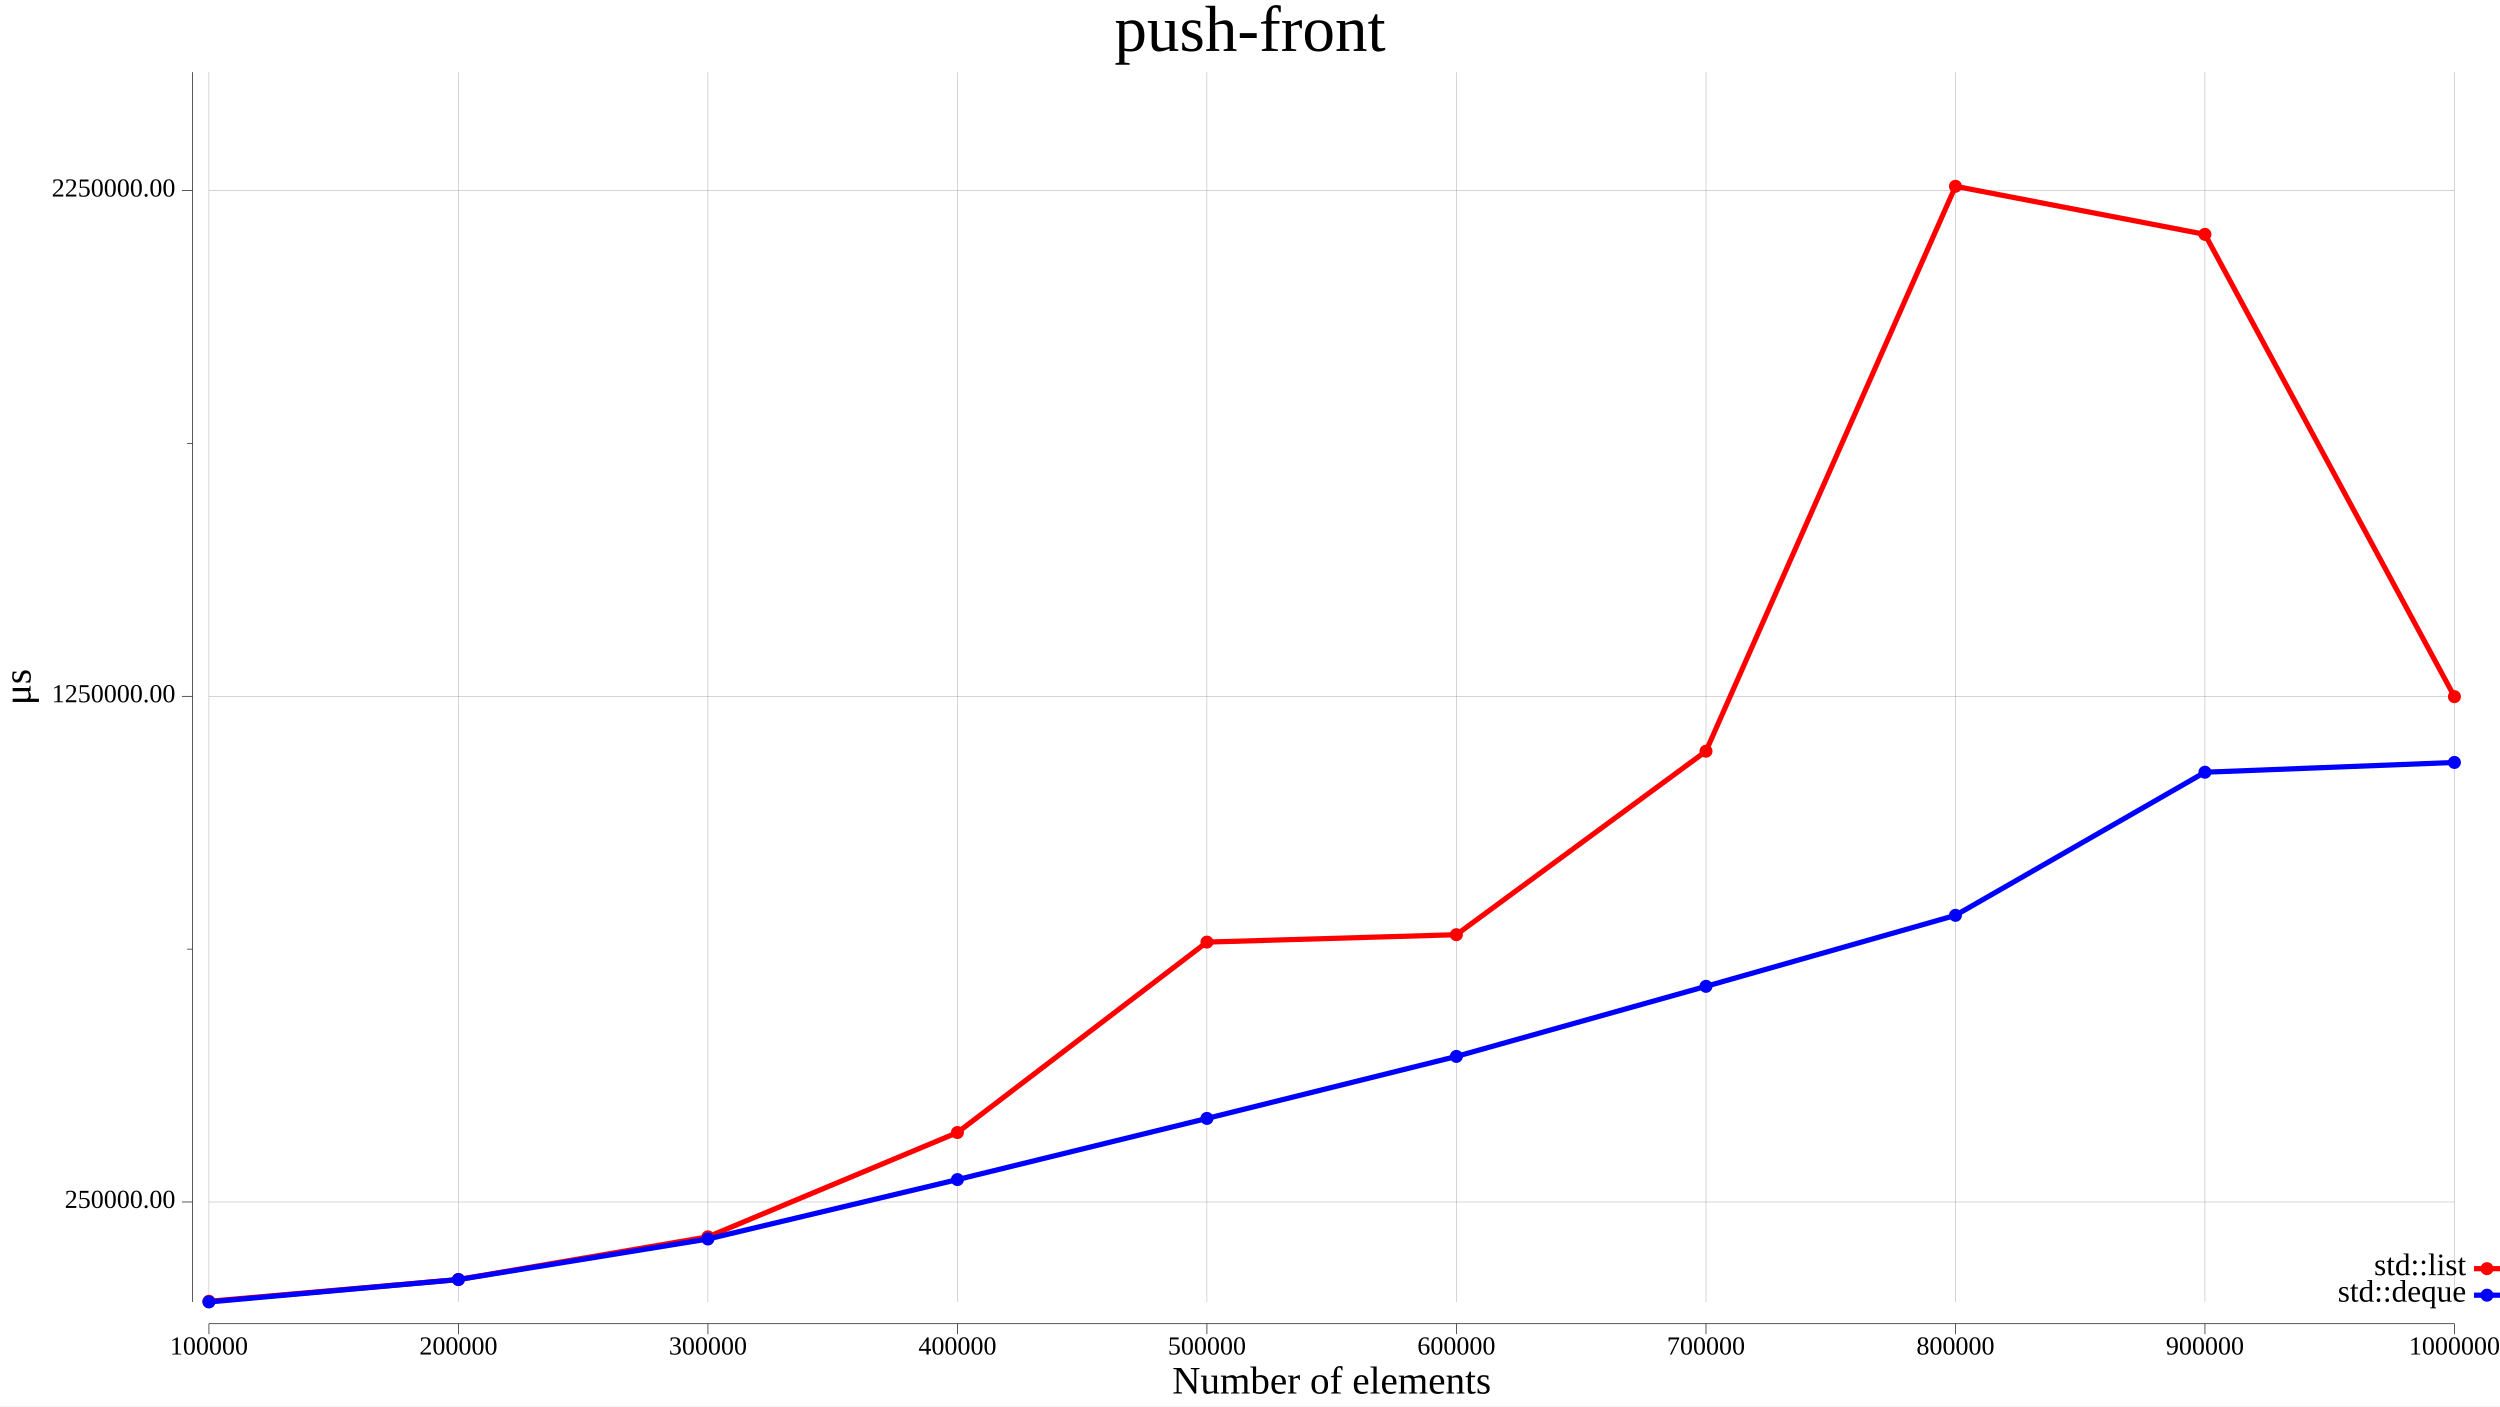
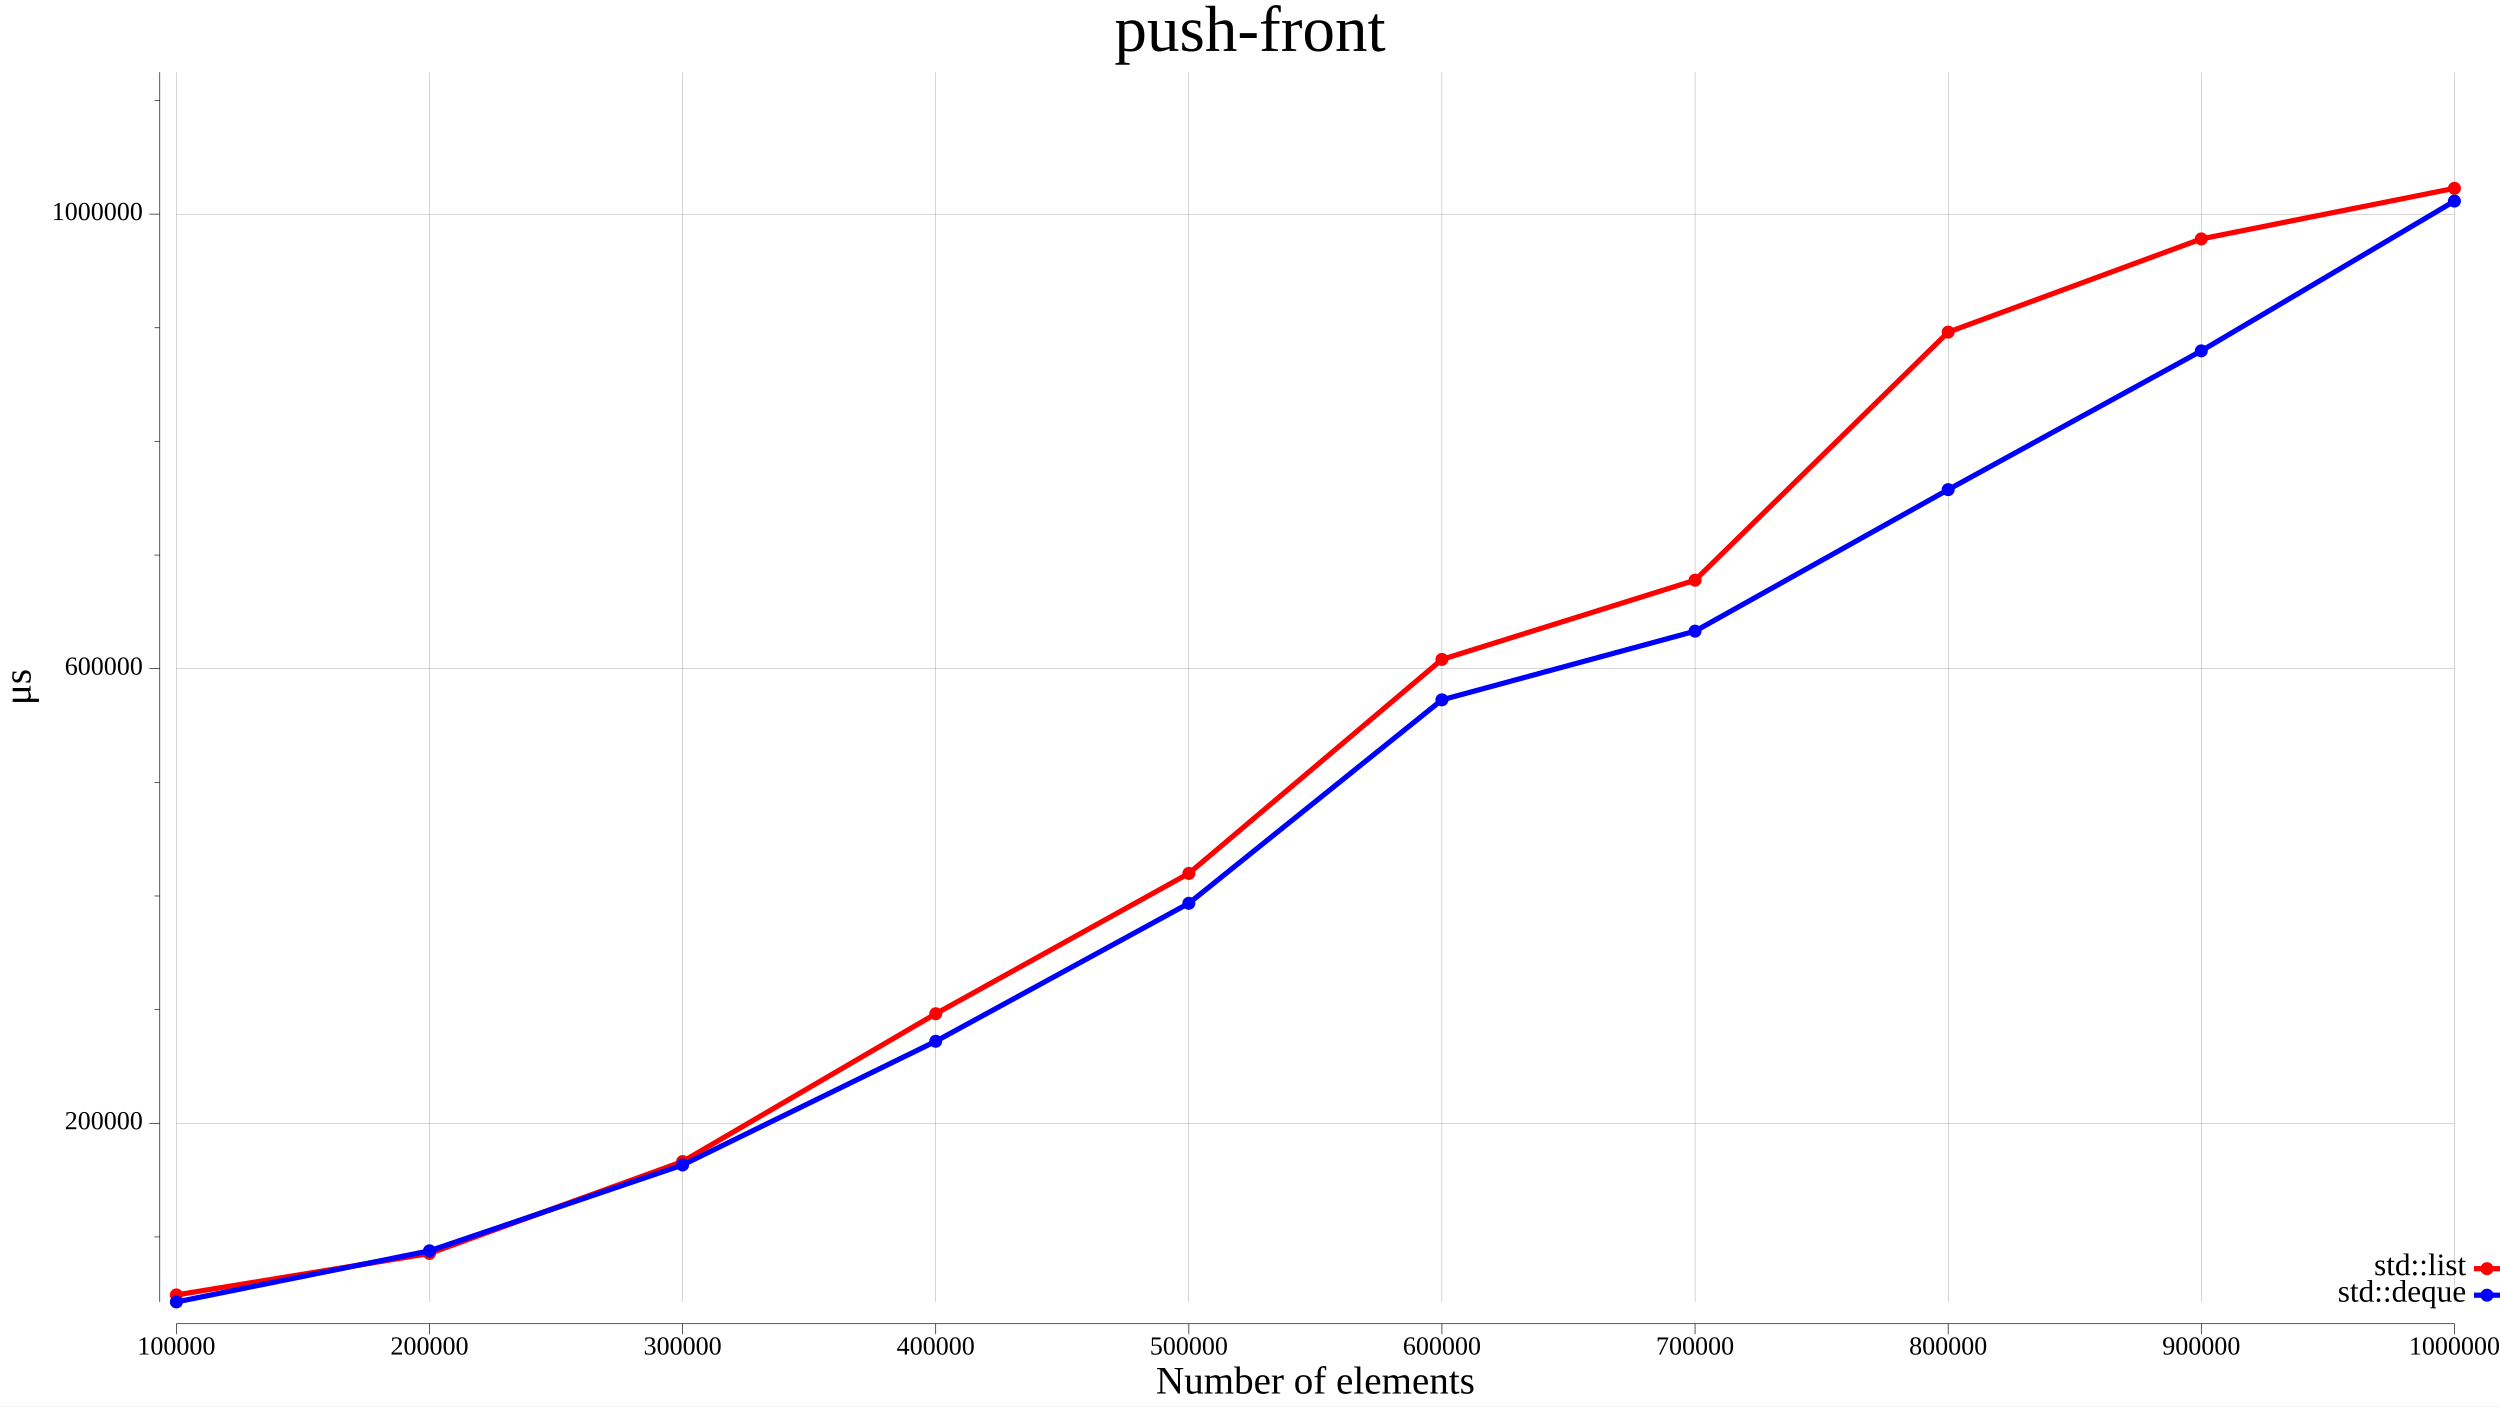
<svg xmlns="http://www.w3.org/2000/svg" width="1920pt" height="1080pt" viewBox="0 0 1920 1080">
  <g transform="scale(1, -1) translate(0, -1080)">
    <path d="M0,0L1920,0L1920,1080L0,1080Z" style="fill:#FFFFFF" />
    <text x="855.85" y="-1040.9" transform="scale(1, -1)" style="font-family:Liberation Serif;font-variant:normal;font-weight:normal;font-style:normal;font-size:50px">push-front</text>
-     <text x="900.27" y="-9.756" transform="scale(1, -1)" style="font-family:Liberation Serif;font-variant:normal;font-weight:normal;font-style:normal;font-size:30px">Number of elements</text>
-     <text x="130.46" y="-39.727" transform="scale(1, -1)" style="font-family:Liberation Serif;font-variant:normal;font-weight:normal;font-style:normal;font-size:20px">100000</text>
-     <text x="322.08" y="-39.727" transform="scale(1, -1)" style="font-family:Liberation Serif;font-variant:normal;font-weight:normal;font-style:normal;font-size:20px">200000</text>
-     <text x="513.69" y="-39.727" transform="scale(1, -1)" style="font-family:Liberation Serif;font-variant:normal;font-weight:normal;font-style:normal;font-size:20px">300000</text>
-     <text x="705.31" y="-39.727" transform="scale(1, -1)" style="font-family:Liberation Serif;font-variant:normal;font-weight:normal;font-style:normal;font-size:20px">400000</text>
-     <text x="896.92" y="-39.727" transform="scale(1, -1)" style="font-family:Liberation Serif;font-variant:normal;font-weight:normal;font-style:normal;font-size:20px">500000</text>
-     <text x="1088.5" y="-39.727" transform="scale(1, -1)" style="font-family:Liberation Serif;font-variant:normal;font-weight:normal;font-style:normal;font-size:20px">600000</text>
-     <text x="1280.2" y="-39.727" transform="scale(1, -1)" style="font-family:Liberation Serif;font-variant:normal;font-weight:normal;font-style:normal;font-size:20px">700000</text>
-     <text x="1471.8" y="-39.727" transform="scale(1, -1)" style="font-family:Liberation Serif;font-variant:normal;font-weight:normal;font-style:normal;font-size:20px">800000</text>
-     <text x="1663.4" y="-39.727" transform="scale(1, -1)" style="font-family:Liberation Serif;font-variant:normal;font-weight:normal;font-style:normal;font-size:20px">900000</text>
+     <text x="887.77" y="-9.756" transform="scale(1, -1)" style="font-family:Liberation Serif;font-variant:normal;font-weight:normal;font-style:normal;font-size:30px">Number of elements</text>
+     <text x="105.46" y="-39.727" transform="scale(1, -1)" style="font-family:Liberation Serif;font-variant:normal;font-weight:normal;font-style:normal;font-size:20px">100000</text>
+     <text x="299.86" y="-39.727" transform="scale(1, -1)" style="font-family:Liberation Serif;font-variant:normal;font-weight:normal;font-style:normal;font-size:20px">200000</text>
+     <text x="494.25" y="-39.727" transform="scale(1, -1)" style="font-family:Liberation Serif;font-variant:normal;font-weight:normal;font-style:normal;font-size:20px">300000</text>
+     <text x="688.64" y="-39.727" transform="scale(1, -1)" style="font-family:Liberation Serif;font-variant:normal;font-weight:normal;font-style:normal;font-size:20px">400000</text>
+     <text x="883.03" y="-39.727" transform="scale(1, -1)" style="font-family:Liberation Serif;font-variant:normal;font-weight:normal;font-style:normal;font-size:20px">500000</text>
+     <text x="1077.4" y="-39.727" transform="scale(1, -1)" style="font-family:Liberation Serif;font-variant:normal;font-weight:normal;font-style:normal;font-size:20px">600000</text>
+     <text x="1271.8" y="-39.727" transform="scale(1, -1)" style="font-family:Liberation Serif;font-variant:normal;font-weight:normal;font-style:normal;font-size:20px">700000</text>
+     <text x="1466.2" y="-39.727" transform="scale(1, -1)" style="font-family:Liberation Serif;font-variant:normal;font-weight:normal;font-style:normal;font-size:20px">800000</text>
+     <text x="1660.6" y="-39.727" transform="scale(1, -1)" style="font-family:Liberation Serif;font-variant:normal;font-weight:normal;font-style:normal;font-size:20px">900000</text>
    <text x="1850" y="-39.727" transform="scale(1, -1)" style="font-family:Liberation Serif;font-variant:normal;font-weight:normal;font-style:normal;font-size:20px">1000000</text>
-     <path d="M160.46,55.371L160.46,63.371" style="fill:none;stroke:#000000;stroke-width:0.5" />
-     <path d="M352.08,55.371L352.08,63.371" style="fill:none;stroke:#000000;stroke-width:0.5" />
-     <path d="M543.69,55.371L543.69,63.371" style="fill:none;stroke:#000000;stroke-width:0.5" />
-     <path d="M735.31,55.371L735.31,63.371" style="fill:none;stroke:#000000;stroke-width:0.5" />
-     <path d="M926.92,55.371L926.92,63.371" style="fill:none;stroke:#000000;stroke-width:0.5" />
-     <path d="M1118.5,55.371L1118.5,63.371" style="fill:none;stroke:#000000;stroke-width:0.5" />
-     <path d="M1310.2,55.371L1310.2,63.371" style="fill:none;stroke:#000000;stroke-width:0.5" />
-     <path d="M1501.8,55.371L1501.8,63.371" style="fill:none;stroke:#000000;stroke-width:0.5" />
-     <path d="M1693.4,55.371L1693.4,63.371" style="fill:none;stroke:#000000;stroke-width:0.5" />
+     <path d="M135.46,55.371L135.46,63.371" style="fill:none;stroke:#000000;stroke-width:0.5" />
+     <path d="M329.86,55.371L329.86,63.371" style="fill:none;stroke:#000000;stroke-width:0.5" />
+     <path d="M524.25,55.371L524.25,63.371" style="fill:none;stroke:#000000;stroke-width:0.5" />
+     <path d="M718.64,55.371L718.64,63.371" style="fill:none;stroke:#000000;stroke-width:0.5" />
+     <path d="M913.03,55.371L913.03,63.371" style="fill:none;stroke:#000000;stroke-width:0.5" />
+     <path d="M1107.4,55.371L1107.4,63.371" style="fill:none;stroke:#000000;stroke-width:0.5" />
+     <path d="M1301.8,55.371L1301.8,63.371" style="fill:none;stroke:#000000;stroke-width:0.5" />
+     <path d="M1496.2,55.371L1496.2,63.371" style="fill:none;stroke:#000000;stroke-width:0.5" />
+     <path d="M1690.6,55.371L1690.6,63.371" style="fill:none;stroke:#000000;stroke-width:0.5" />
    <path d="M1885,55.371L1885,63.371" style="fill:none;stroke:#000000;stroke-width:0.5" />
-     <path d="M160.46,63.371L1885,63.371" style="fill:none;stroke:#000000;stroke-width:0.5" />
+     <path d="M135.46,63.371L1885,63.371" style="fill:none;stroke:#000000;stroke-width:0.5" />
    <g transform="rotate(90)">
      <text x="538.49" y="23.467" transform="scale(1, -1)" style="font-family:Liberation Serif;font-variant:normal;font-weight:normal;font-style:normal;font-size:30px">μs</text>
    </g>
-     <text x="49.712" y="-152.31" transform="scale(1, -1)" style="font-family:Liberation Serif;font-variant:normal;font-weight:normal;font-style:normal;font-size:20px">250000.00</text>
-     <text x="39.712" y="-540.68" transform="scale(1, -1)" style="font-family:Liberation Serif;font-variant:normal;font-weight:normal;font-style:normal;font-size:20px">1250000.00</text>
-     <text x="39.712" y="-929.05" transform="scale(1, -1)" style="font-family:Liberation Serif;font-variant:normal;font-weight:normal;font-style:normal;font-size:20px">2250000.00</text>
-     <path d="M139.71,156.88L147.71,156.88" style="fill:none;stroke:#000000;stroke-width:0.5" />
-     <path d="M139.71,545.25L147.71,545.25" style="fill:none;stroke:#000000;stroke-width:0.5" />
-     <path d="M139.71,933.62L147.71,933.62" style="fill:none;stroke:#000000;stroke-width:0.5" />
-     <path d="M143.71,351.07L147.71,351.07" style="fill:none;stroke:#000000;stroke-width:0.5" />
-     <path d="M143.71,739.44L147.71,739.44" style="fill:none;stroke:#000000;stroke-width:0.5" />
-     <path d="M147.71,80.11L147.71,1024.6" style="fill:none;stroke:#000000;stroke-width:0.5" />
-     <path d="M160.46,80.11L160.46,1024.6" style="fill:none;stroke:#808080;stroke-width:0.25" />
-     <path d="M352.08,80.11L352.08,1024.6" style="fill:none;stroke:#808080;stroke-width:0.25" />
-     <path d="M543.69,80.11L543.69,1024.6" style="fill:none;stroke:#808080;stroke-width:0.25" />
-     <path d="M735.31,80.11L735.31,1024.6" style="fill:none;stroke:#808080;stroke-width:0.25" />
-     <path d="M926.92,80.11L926.92,1024.6" style="fill:none;stroke:#808080;stroke-width:0.25" />
-     <path d="M1118.5,80.11L1118.5,1024.6" style="fill:none;stroke:#808080;stroke-width:0.25" />
-     <path d="M1310.2,80.11L1310.2,1024.6" style="fill:none;stroke:#808080;stroke-width:0.25" />
-     <path d="M1501.8,80.11L1501.8,1024.6" style="fill:none;stroke:#808080;stroke-width:0.25" />
-     <path d="M1693.4,80.11L1693.4,1024.6" style="fill:none;stroke:#808080;stroke-width:0.25" />
+     <text x="49.712" y="-212.75" transform="scale(1, -1)" style="font-family:Liberation Serif;font-variant:normal;font-weight:normal;font-style:normal;font-size:20px">200000</text>
+     <text x="49.712" y="-561.87" transform="scale(1, -1)" style="font-family:Liberation Serif;font-variant:normal;font-weight:normal;font-style:normal;font-size:20px">600000</text>
+     <text x="39.712" y="-910.98" transform="scale(1, -1)" style="font-family:Liberation Serif;font-variant:normal;font-weight:normal;font-style:normal;font-size:20px">1000000</text>
+     <path d="M114.71,217.32L122.71,217.32" style="fill:none;stroke:#000000;stroke-width:0.5" />
+     <path d="M114.71,566.44L122.71,566.44" style="fill:none;stroke:#000000;stroke-width:0.5" />
+     <path d="M114.71,915.55L122.71,915.55" style="fill:none;stroke:#000000;stroke-width:0.5" />
+     <path d="M118.71,130.04L122.71,130.04" style="fill:none;stroke:#000000;stroke-width:0.5" />
+     <path d="M118.71,304.6L122.71,304.6" style="fill:none;stroke:#000000;stroke-width:0.5" />
+     <path d="M118.71,391.88L122.71,391.88" style="fill:none;stroke:#000000;stroke-width:0.5" />
+     <path d="M118.71,479.16L122.71,479.16" style="fill:none;stroke:#000000;stroke-width:0.5" />
+     <path d="M118.71,653.71L122.71,653.71" style="fill:none;stroke:#000000;stroke-width:0.5" />
+     <path d="M118.71,740.99L122.71,740.99" style="fill:none;stroke:#000000;stroke-width:0.5" />
+     <path d="M118.71,828.27L122.71,828.27" style="fill:none;stroke:#000000;stroke-width:0.5" />
+     <path d="M118.71,1002.8L122.71,1002.8" style="fill:none;stroke:#000000;stroke-width:0.5" />
+     <path d="M122.71,80.11L122.71,1024.6" style="fill:none;stroke:#000000;stroke-width:0.5" />
+     <path d="M135.46,80.11L135.46,1024.6" style="fill:none;stroke:#808080;stroke-width:0.25" />
+     <path d="M329.86,80.11L329.86,1024.6" style="fill:none;stroke:#808080;stroke-width:0.25" />
+     <path d="M524.25,80.11L524.25,1024.6" style="fill:none;stroke:#808080;stroke-width:0.25" />
+     <path d="M718.64,80.11L718.64,1024.6" style="fill:none;stroke:#808080;stroke-width:0.25" />
+     <path d="M913.03,80.11L913.03,1024.6" style="fill:none;stroke:#808080;stroke-width:0.25" />
+     <path d="M1107.4,80.11L1107.4,1024.6" style="fill:none;stroke:#808080;stroke-width:0.25" />
+     <path d="M1301.8,80.11L1301.8,1024.6" style="fill:none;stroke:#808080;stroke-width:0.25" />
+     <path d="M1496.2,80.11L1496.2,1024.6" style="fill:none;stroke:#808080;stroke-width:0.25" />
+     <path d="M1690.6,80.11L1690.6,1024.6" style="fill:none;stroke:#808080;stroke-width:0.25" />
    <path d="M1885,80.11L1885,1024.6" style="fill:none;stroke:#808080;stroke-width:0.25" />
-     <path d="M160.46,156.88L1885,156.88" style="fill:none;stroke:#808080;stroke-width:0.25" />
-     <path d="M160.46,545.25L1885,545.25" style="fill:none;stroke:#808080;stroke-width:0.25" />
-     <path d="M160.46,933.62L1885,933.62" style="fill:none;stroke:#808080;stroke-width:0.25" />
-     <path d="M160.46,80.621L352.08,97.334L543.69,130.12L735.31,210.22L926.92,356.47L1118.5,362.15L1310.2,503.08L1501.8,936.92L1693.4,900.01L1885,544.96" style="fill:none;stroke:#FF0000;stroke-width:4" />
-     <path d="M165.46,80.621A5,5 0 1 1 155.46,80.621A5,5 0 1 1 165.46,80.621Z" style="fill:#FF0000" />
-     <path d="M357.08,97.334A5,5 0 1 1 347.08,97.334A5,5 0 1 1 357.08,97.334Z" style="fill:#FF0000" />
-     <path d="M548.69,130.12A5,5 0 1 1 538.69,130.12A5,5 0 1 1 548.69,130.12Z" style="fill:#FF0000" />
-     <path d="M740.31,210.22A5,5 0 1 1 730.31,210.22A5,5 0 1 1 740.31,210.22Z" style="fill:#FF0000" />
-     <path d="M931.92,356.47A5,5 0 1 1 921.92,356.47A5,5 0 1 1 931.92,356.47Z" style="fill:#FF0000" />
-     <path d="M1123.5,362.15A5,5 0 1 1 1113.5,362.15A5,5 0 1 1 1123.5,362.15Z" style="fill:#FF0000" />
-     <path d="M1315.2,503.08A5,5 0 1 1 1305.2,503.08A5,5 0 1 1 1315.2,503.08Z" style="fill:#FF0000" />
-     <path d="M1506.8,936.92A5,5 0 1 1 1496.8,936.92A5,5 0 1 1 1506.8,936.92Z" style="fill:#FF0000" />
-     <path d="M1698.4,900.01A5,5 0 1 1 1688.4,900.01A5,5 0 1 1 1698.4,900.01Z" style="fill:#FF0000" />
-     <path d="M1890,544.96A5,5 0 1 1 1880,544.96A5,5 0 1 1 1890,544.96Z" style="fill:#FF0000" />
-     <path d="M160.46,80.11L352.08,97.32L543.69,128.45L735.31,174.08L926.92,221.05L1118.5,268.67L1310.2,322.5L1501.8,377.02L1693.4,486.93L1885,494.44" style="fill:none;stroke:#0000FF;stroke-width:4" />
-     <path d="M165.46,80.11A5,5 0 1 1 155.46,80.11A5,5 0 1 1 165.46,80.11Z" style="fill:#0000FF" />
-     <path d="M357.08,97.32A5,5 0 1 1 347.08,97.32A5,5 0 1 1 357.08,97.32Z" style="fill:#0000FF" />
-     <path d="M548.69,128.45A5,5 0 1 1 538.69,128.45A5,5 0 1 1 548.69,128.45Z" style="fill:#0000FF" />
-     <path d="M740.31,174.08A5,5 0 1 1 730.31,174.08A5,5 0 1 1 740.31,174.08Z" style="fill:#0000FF" />
-     <path d="M931.92,221.05A5,5 0 1 1 921.92,221.05A5,5 0 1 1 931.92,221.05Z" style="fill:#0000FF" />
-     <path d="M1123.5,268.67A5,5 0 1 1 1113.5,268.67A5,5 0 1 1 1123.5,268.67Z" style="fill:#0000FF" />
-     <path d="M1315.2,322.5A5,5 0 1 1 1305.2,322.5A5,5 0 1 1 1315.2,322.5Z" style="fill:#0000FF" />
-     <path d="M1506.8,377.02A5,5 0 1 1 1496.8,377.02A5,5 0 1 1 1506.8,377.02Z" style="fill:#0000FF" />
-     <path d="M1698.4,486.93A5,5 0 1 1 1688.4,486.93A5,5 0 1 1 1698.4,486.93Z" style="fill:#0000FF" />
-     <path d="M1890,494.44A5,5 0 1 1 1880,494.44A5,5 0 1 1 1890,494.44Z" style="fill:#0000FF" />
+     <path d="M135.46,217.32L1885,217.32" style="fill:none;stroke:#808080;stroke-width:0.25" />
+     <path d="M135.46,566.44L1885,566.44" style="fill:none;stroke:#808080;stroke-width:0.25" />
+     <path d="M135.46,915.55L1885,915.55" style="fill:none;stroke:#808080;stroke-width:0.25" />
+     <path d="M135.46,85.5L329.86,117.35L524.25,187.94L718.64,301.45L913.03,409.23L1107.4,573.56L1301.8,634.41L1496.2,824.92L1690.6,896.52L1885,935.37" style="fill:none;stroke:#FF0000;stroke-width:4" />
+     <path d="M140.46,85.5A5,5 0 1 1 130.46,85.5A5,5 0 1 1 140.46,85.5Z" style="fill:#FF0000" />
+     <path d="M334.86,117.35A5,5 0 1 1 324.86,117.35A5,5 0 1 1 334.86,117.35Z" style="fill:#FF0000" />
+     <path d="M529.25,187.94A5,5 0 1 1 519.25,187.94A5,5 0 1 1 529.25,187.94Z" style="fill:#FF0000" />
+     <path d="M723.64,301.45A5,5 0 1 1 713.64,301.45A5,5 0 1 1 723.64,301.45Z" style="fill:#FF0000" />
+     <path d="M918.03,409.23A5,5 0 1 1 908.03,409.23A5,5 0 1 1 918.03,409.23Z" style="fill:#FF0000" />
+     <path d="M1112.4,573.56A5,5 0 1 1 1102.4,573.56A5,5 0 1 1 1112.4,573.56Z" style="fill:#FF0000" />
+     <path d="M1306.8,634.41A5,5 0 1 1 1296.8,634.41A5,5 0 1 1 1306.8,634.41Z" style="fill:#FF0000" />
+     <path d="M1501.2,824.92A5,5 0 1 1 1491.2,824.92A5,5 0 1 1 1501.2,824.92Z" style="fill:#FF0000" />
+     <path d="M1695.6,896.52A5,5 0 1 1 1685.6,896.52A5,5 0 1 1 1695.6,896.52Z" style="fill:#FF0000" />
+     <path d="M1890,935.37A5,5 0 1 1 1880,935.37A5,5 0 1 1 1890,935.37Z" style="fill:#FF0000" />
+     <path d="M135.46,80.11L329.86,119.38L524.25,185.3L718.64,280.3L913.03,386.27L1107.4,542.52L1301.8,595.27L1496.2,703.97L1690.6,810.54L1885,925.57" style="fill:none;stroke:#0000FF;stroke-width:4" />
+     <path d="M140.46,80.11A5,5 0 1 1 130.46,80.11A5,5 0 1 1 140.46,80.11Z" style="fill:#0000FF" />
+     <path d="M334.86,119.38A5,5 0 1 1 324.86,119.38A5,5 0 1 1 334.86,119.38Z" style="fill:#0000FF" />
+     <path d="M529.25,185.3A5,5 0 1 1 519.25,185.3A5,5 0 1 1 529.25,185.3Z" style="fill:#0000FF" />
+     <path d="M723.64,280.3A5,5 0 1 1 713.64,280.3A5,5 0 1 1 723.64,280.3Z" style="fill:#0000FF" />
+     <path d="M918.03,386.27A5,5 0 1 1 908.03,386.27A5,5 0 1 1 918.03,386.27Z" style="fill:#0000FF" />
+     <path d="M1112.4,542.52A5,5 0 1 1 1102.4,542.52A5,5 0 1 1 1112.4,542.52Z" style="fill:#0000FF" />
+     <path d="M1306.8,595.27A5,5 0 1 1 1296.8,595.27A5,5 0 1 1 1306.8,595.27Z" style="fill:#0000FF" />
+     <path d="M1501.2,703.97A5,5 0 1 1 1491.2,703.97A5,5 0 1 1 1501.2,703.97Z" style="fill:#0000FF" />
+     <path d="M1695.6,810.54A5,5 0 1 1 1685.6,810.54A5,5 0 1 1 1695.6,810.54Z" style="fill:#0000FF" />
+     <path d="M1890,925.57A5,5 0 1 1 1880,925.57A5,5 0 1 1 1890,925.57Z" style="fill:#0000FF" />
    <path d="M1900,105.66L1920,105.66" style="fill:none;stroke:#FF0000;stroke-width:4" />
    <path d="M1915,105.66A5,5 0 1 1 1905,105.66A5,5 0 1 1 1915,105.66Z" style="fill:#FF0000" />
    <text x="1823.3" y="-100.69" transform="scale(1, -1)" style="font-family:Liberation Serif;font-variant:normal;font-weight:normal;font-style:normal;font-size:24px">std::list</text>
    <path d="M1900,85.294L1920,85.294" style="fill:none;stroke:#0000FF;stroke-width:4" />
    <path d="M1915,85.294A5,5 0 1 1 1905,85.294A5,5 0 1 1 1915,85.294Z" style="fill:#0000FF" />
    <text x="1795.4" y="-80.319" transform="scale(1, -1)" style="font-family:Liberation Serif;font-variant:normal;font-weight:normal;font-style:normal;font-size:24px">std::deque</text>
  </g>
</svg>
